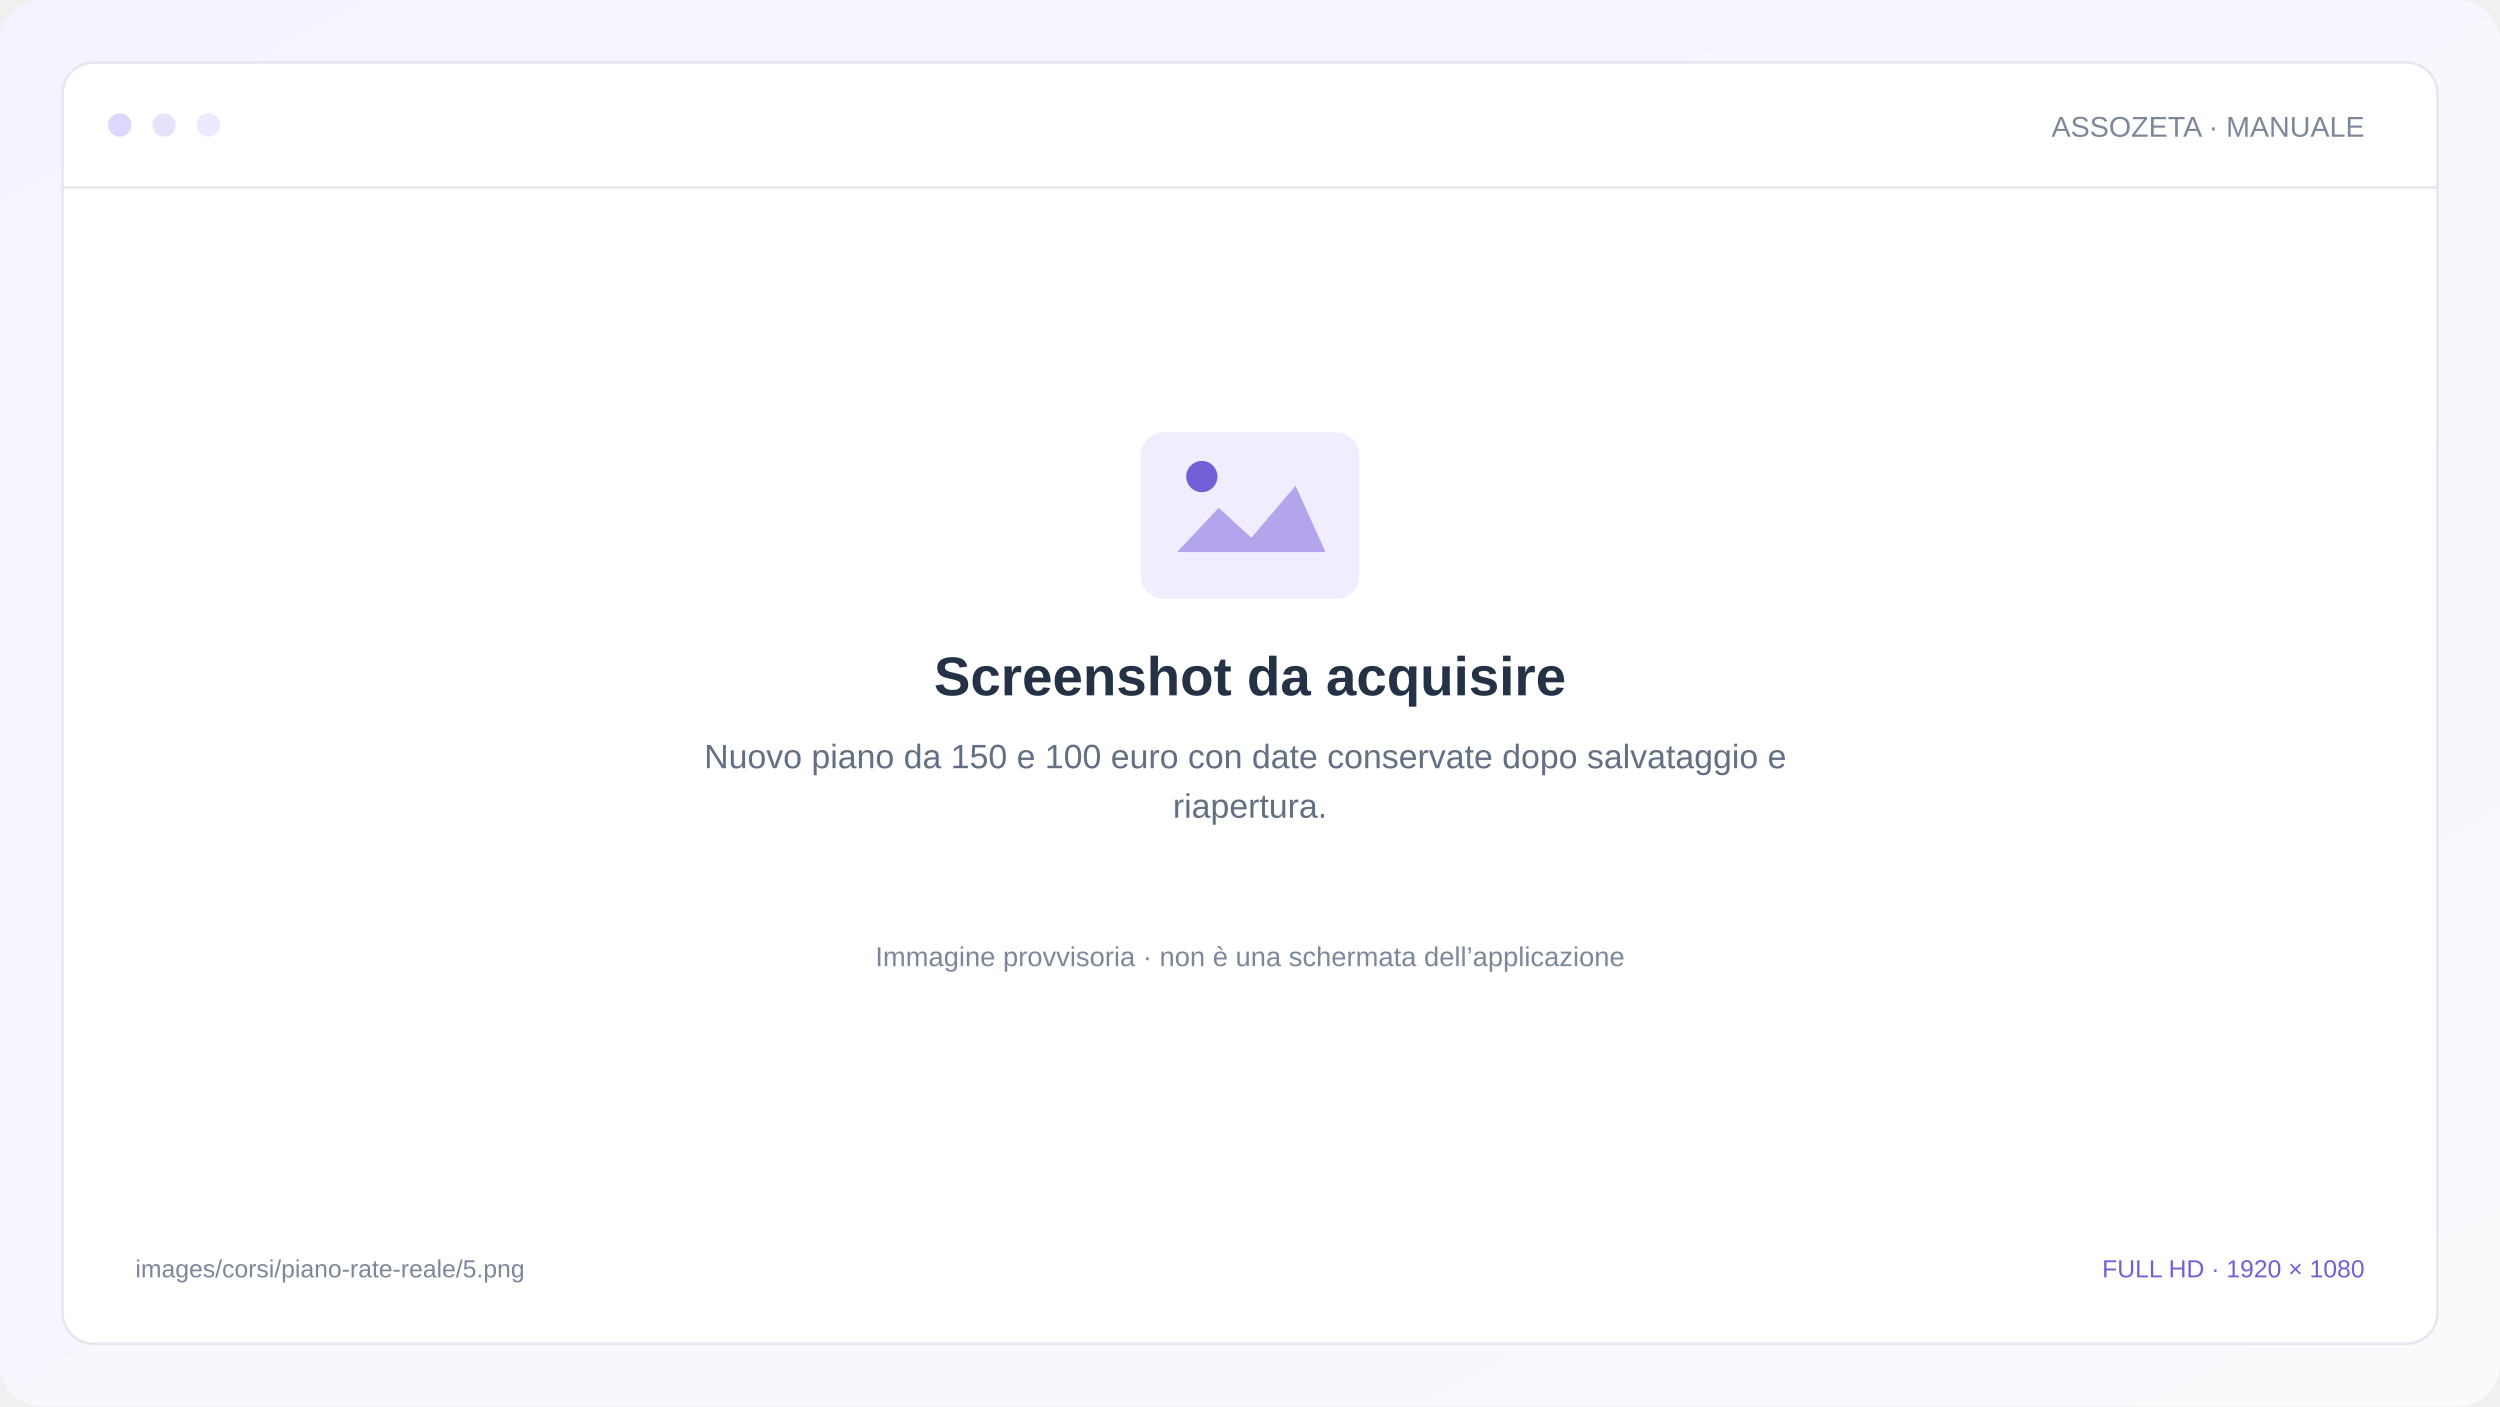
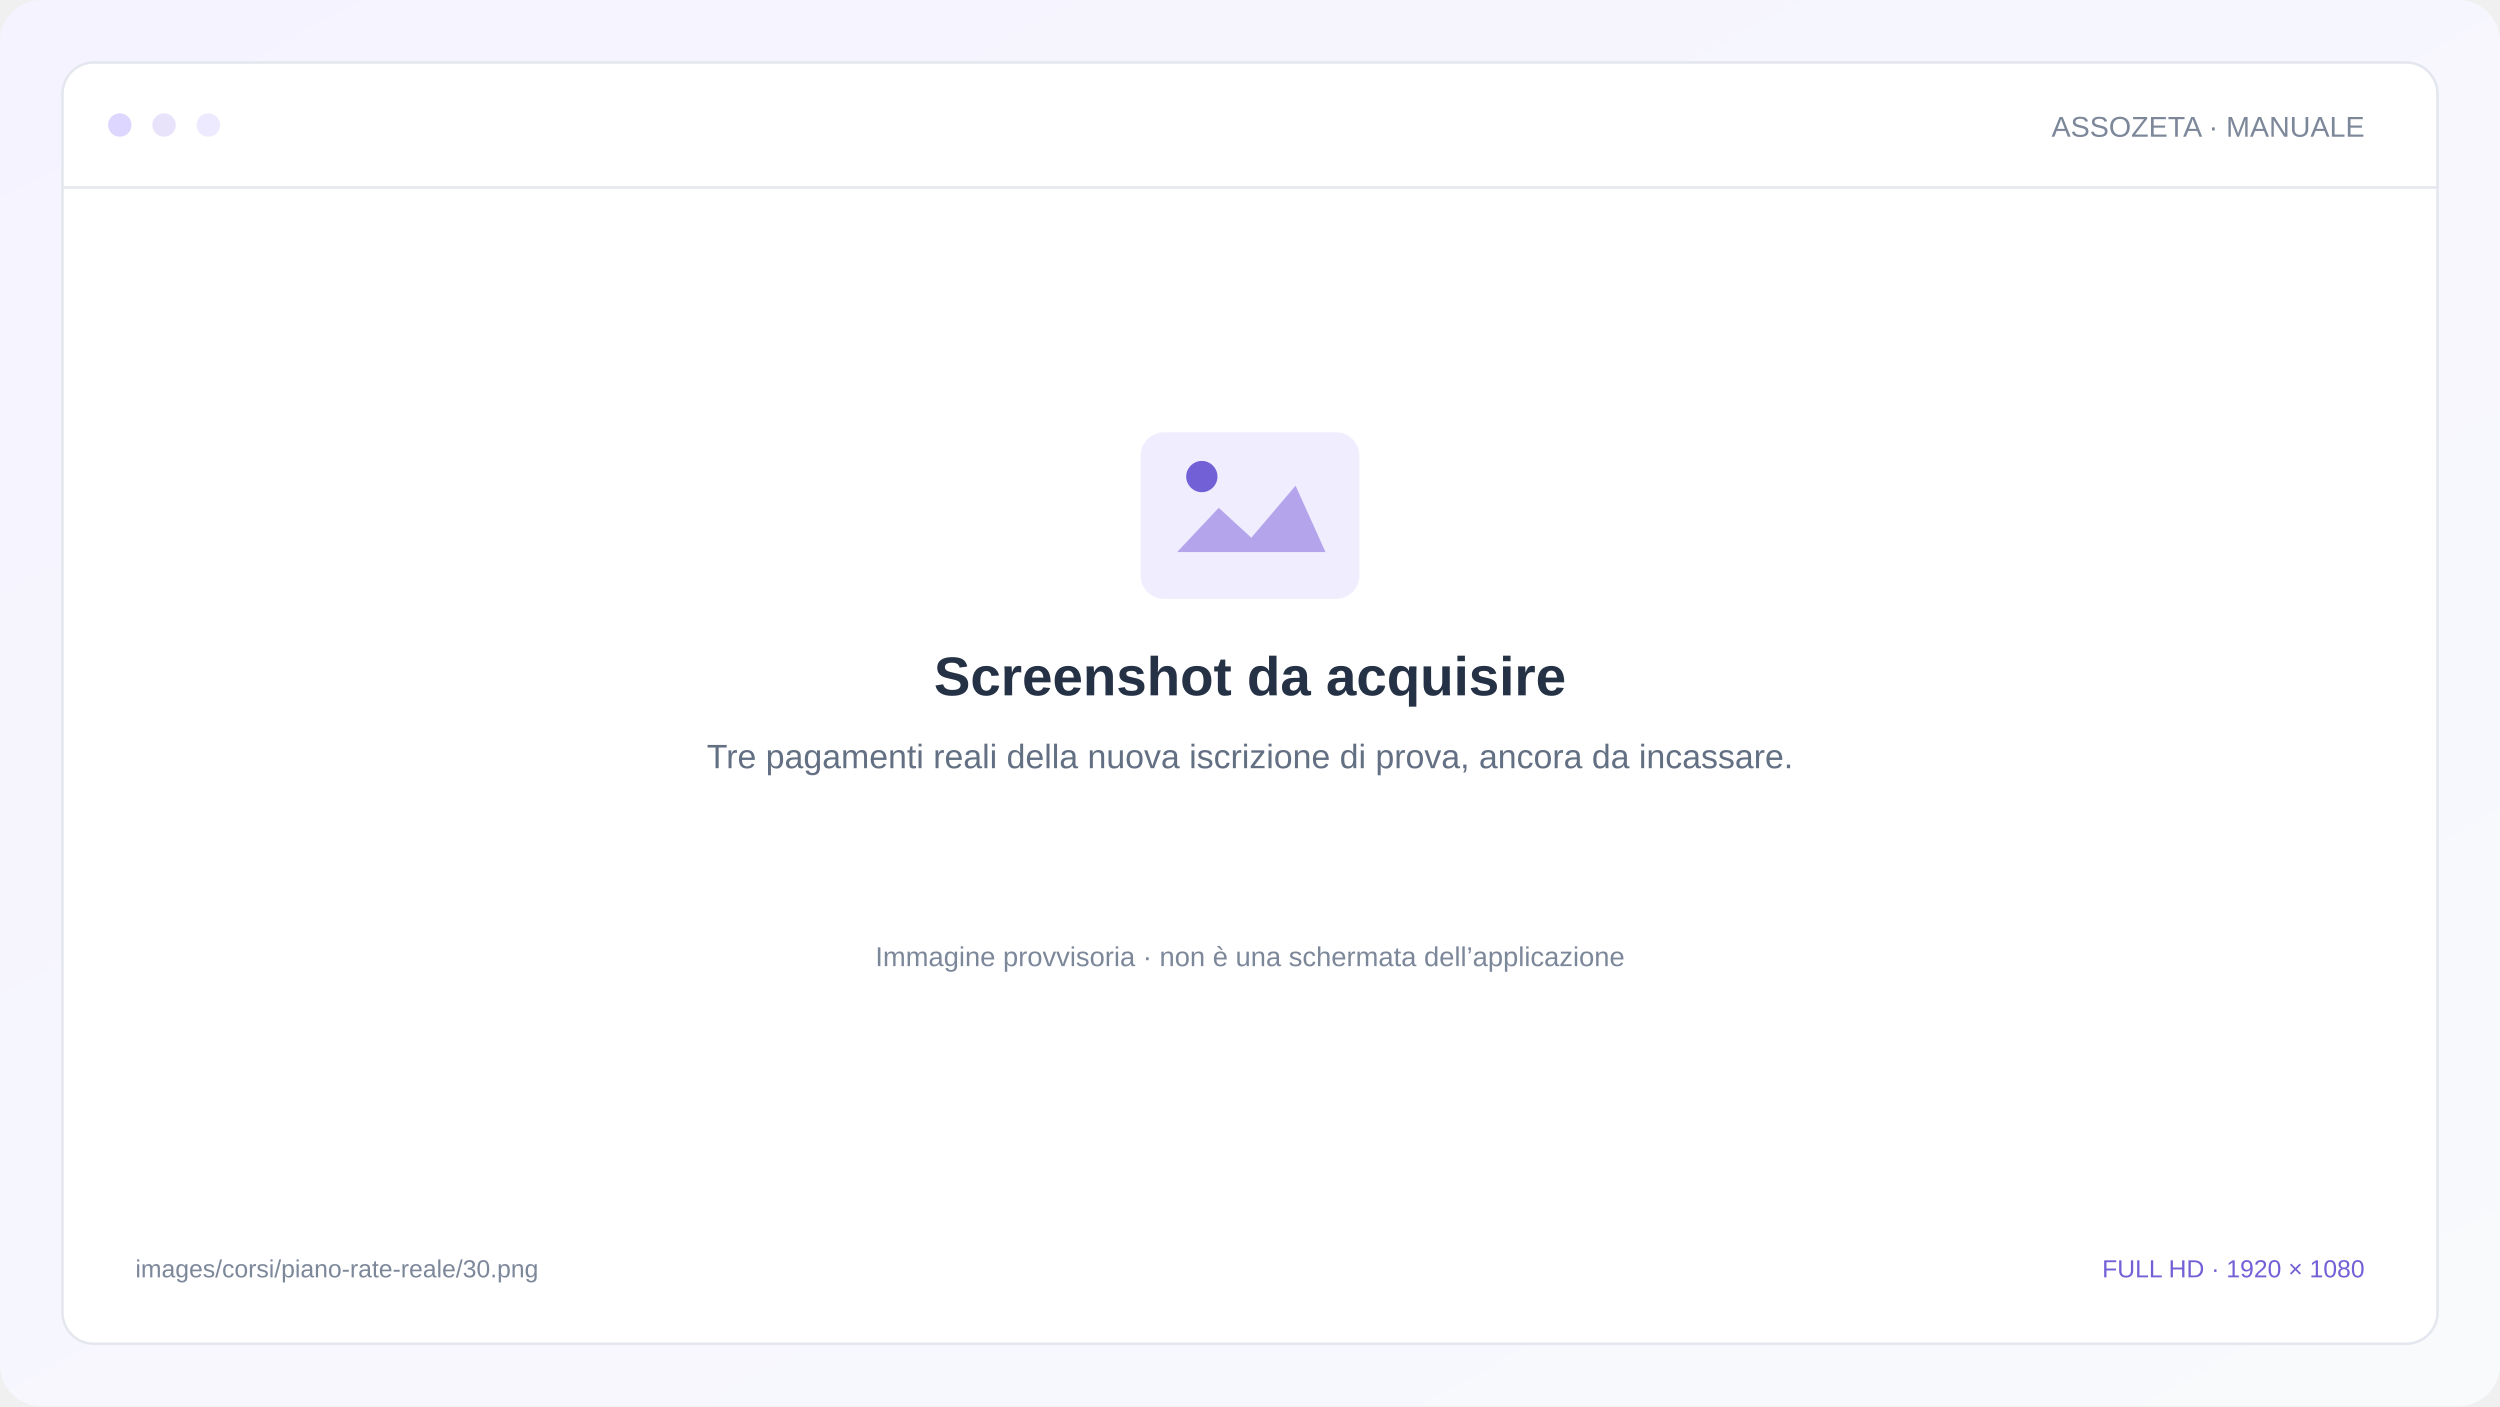
<svg xmlns="http://www.w3.org/2000/svg" width="1920" height="1080" viewBox="0 0 1920 1080" data-assozeta-manuale-placeholder="true" role="img" aria-labelledby="title description">
  <defs>
    <linearGradient id="surface" x2="1" y2="1">
      <stop stop-color="#f5f3ff" />
      <stop offset="1" stop-color="#f8fafc" />
    </linearGradient>
  </defs>
  <rect width="1920" height="1080" rx="32" fill="url(#surface)" />
  <rect x="48" y="48" width="1824" height="984" rx="24" fill="#fff" stroke="#e5e7ef" stroke-width="2" />
  <path d="M48 144H1872" stroke="#e5e7ef" stroke-width="2" />
  <circle cx="92" cy="96" r="9" fill="#ddd6fe" />
  <circle cx="126" cy="96" r="9" fill="#e8e3fa" />
  <circle cx="160" cy="96" r="9" fill="#ede9fe" />
  <text x="1816" y="105" text-anchor="end" font-family="Arial, sans-serif" font-size="22" fill="#7c879a">ASSOZETA · MANUALE</text>
  <rect x="876" y="332" width="168" height="128" rx="18" fill="#f0edff" />
  <path d="M904 424l32-34 25 23 34-40 23 51H904z" fill="#b4a4ec" />
  <circle cx="923" cy="366" r="12" fill="#7160d6" />
  <text x="960" y="534" text-anchor="middle" font-family="Arial, sans-serif" font-size="42" font-weight="700" fill="#253145">Screenshot da acquisire</text>
  <text x="960" y="590" text-anchor="middle" font-family="Arial, sans-serif" font-size="26" fill="#637083">
-     <tspan x="960" dy="0">Nuovo piano da 150 e 100 euro con date conservate dopo salvataggio e</tspan>
-     <tspan x="960" dy="38">riapertura.</tspan>
+     <tspan x="960" dy="0">Tre pagamenti reali della nuova iscrizione di prova, ancora da incassare.</tspan>
  </text>
  <text x="960" y="742" text-anchor="middle" font-family="Arial, sans-serif" font-size="21" fill="#7c879a">Immagine provvisoria · non è una schermata dell’applicazione</text>
-   <text x="104" y="981" font-family="Arial, sans-serif" font-size="19" fill="#7c879a">images/corsi/piano-rate-reale/5.png</text>
+   <text x="104" y="981" font-family="Arial, sans-serif" font-size="19" fill="#7c879a">images/corsi/piano-rate-reale/30.png</text>
  <text x="1816" y="981" text-anchor="end" font-family="Arial, sans-serif" font-size="19" fill="#7160d6">FULL HD · 1920 × 1080</text>
</svg>
